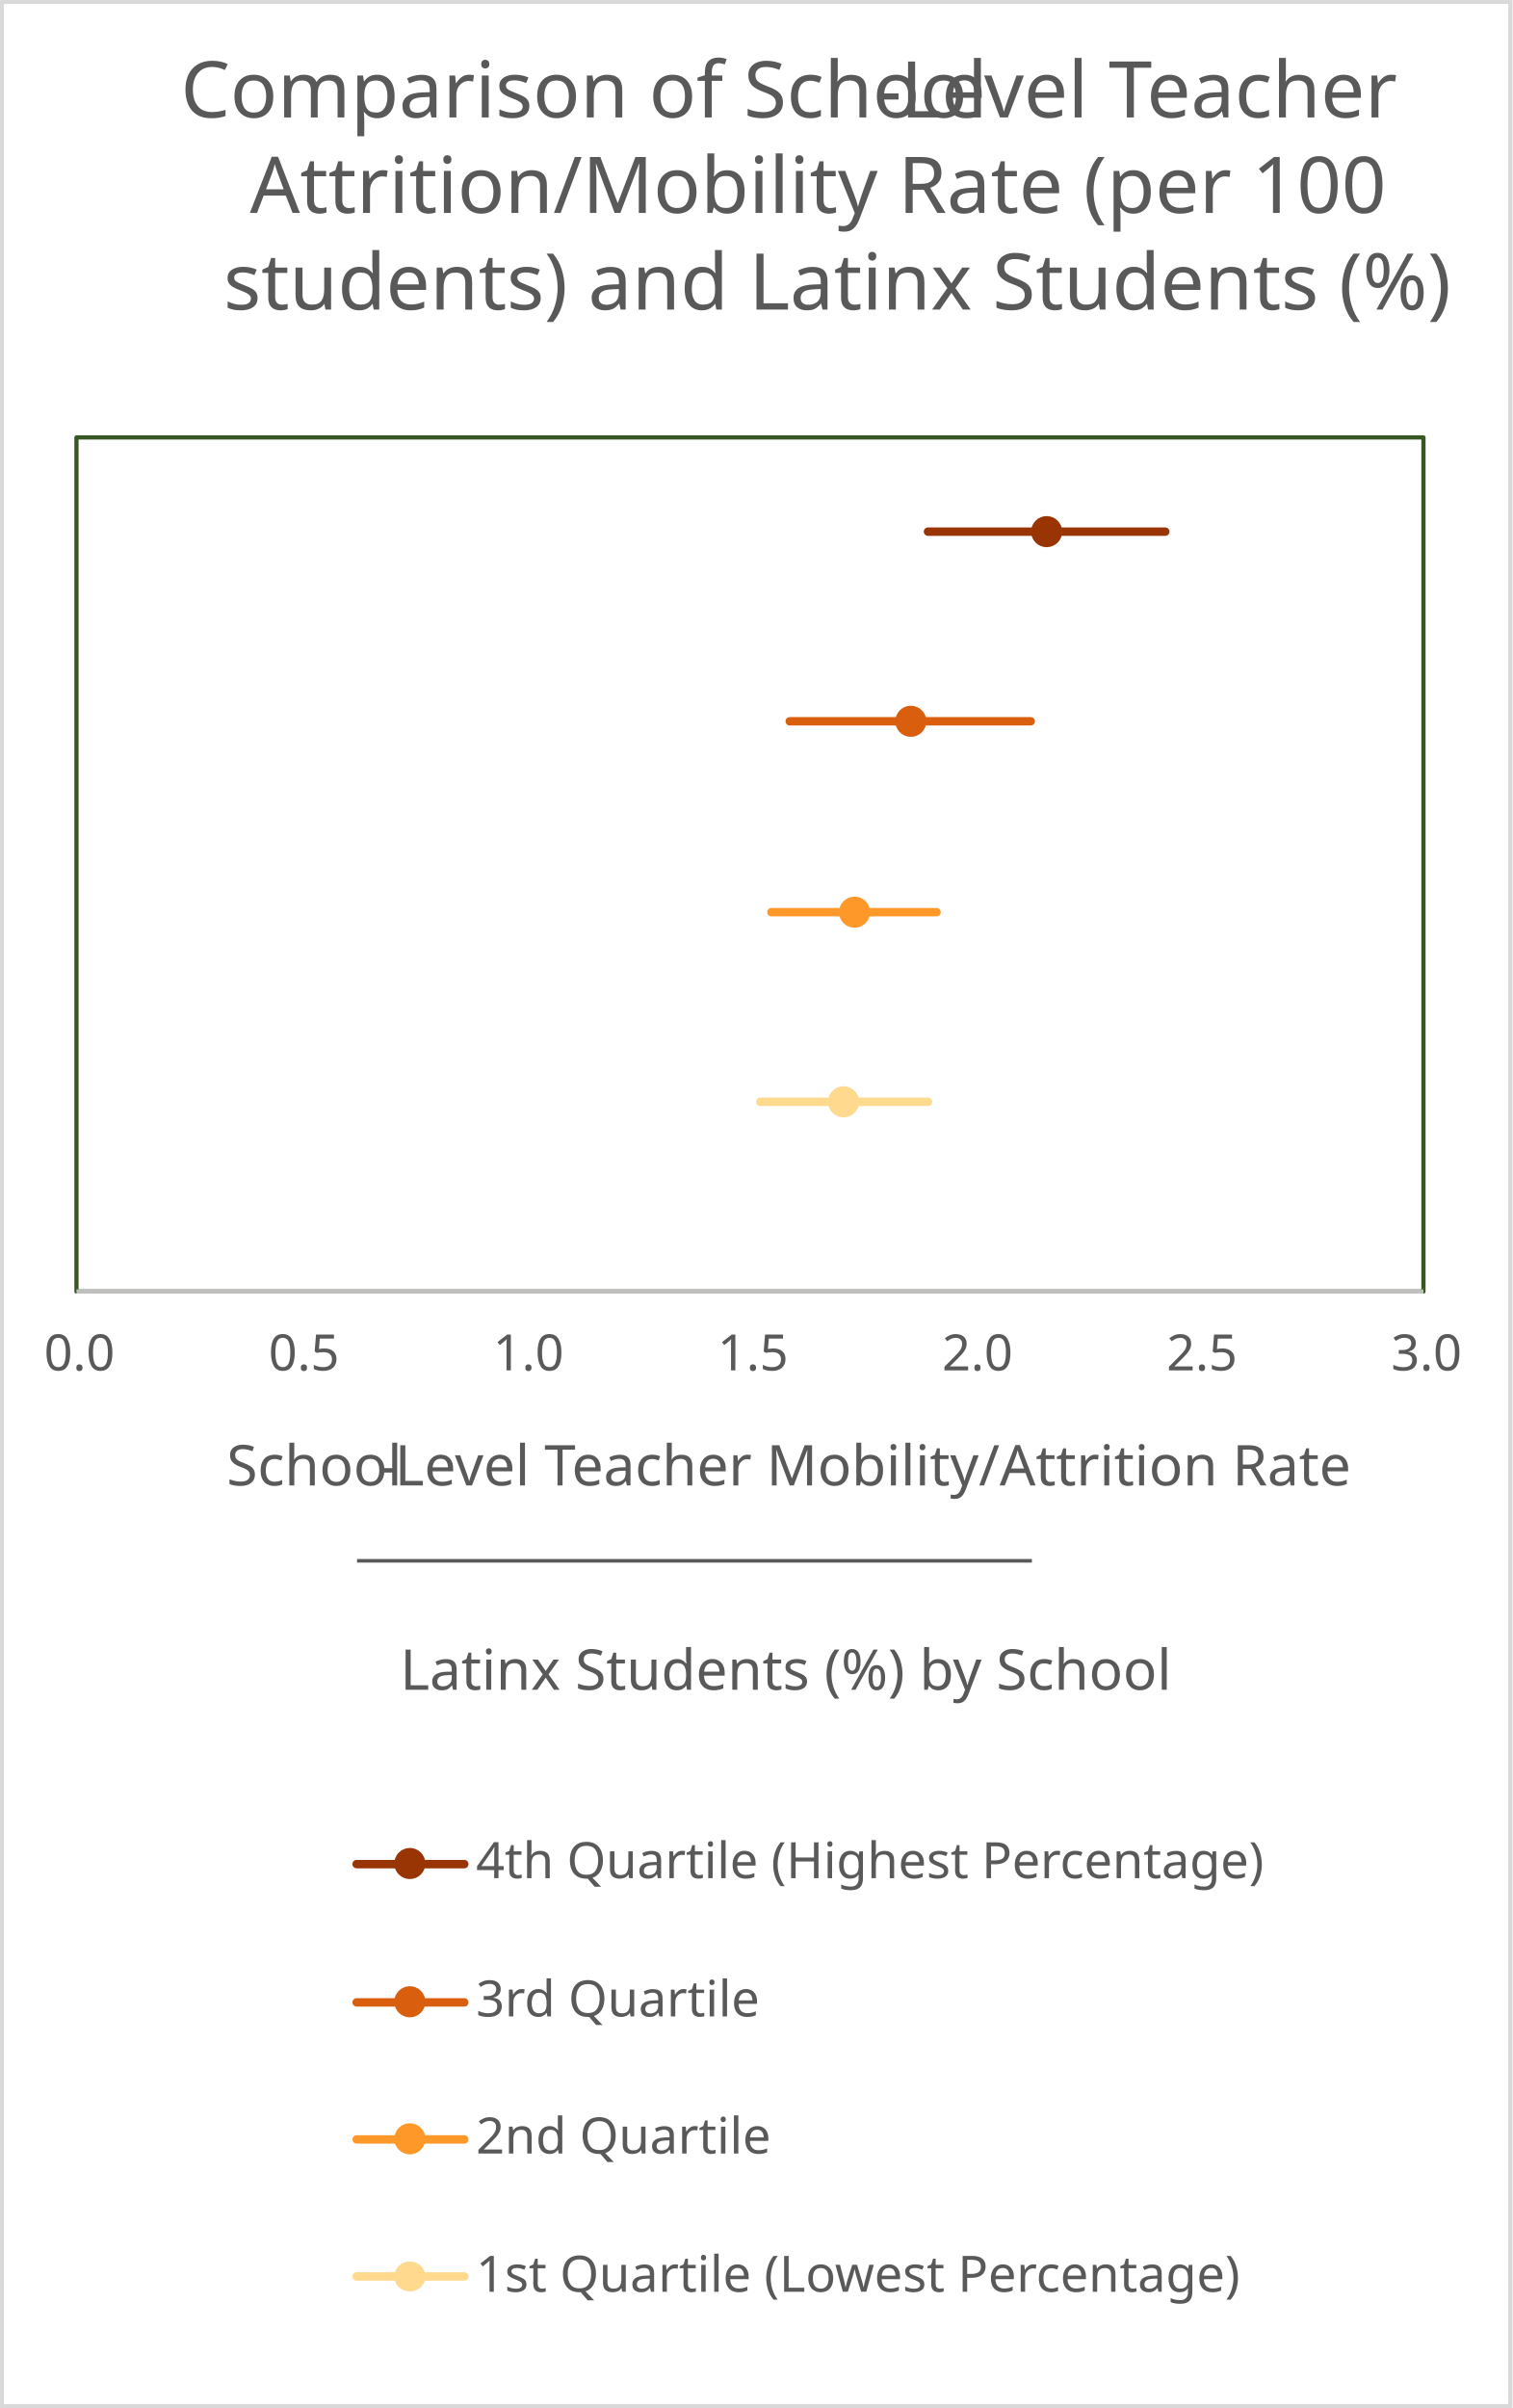
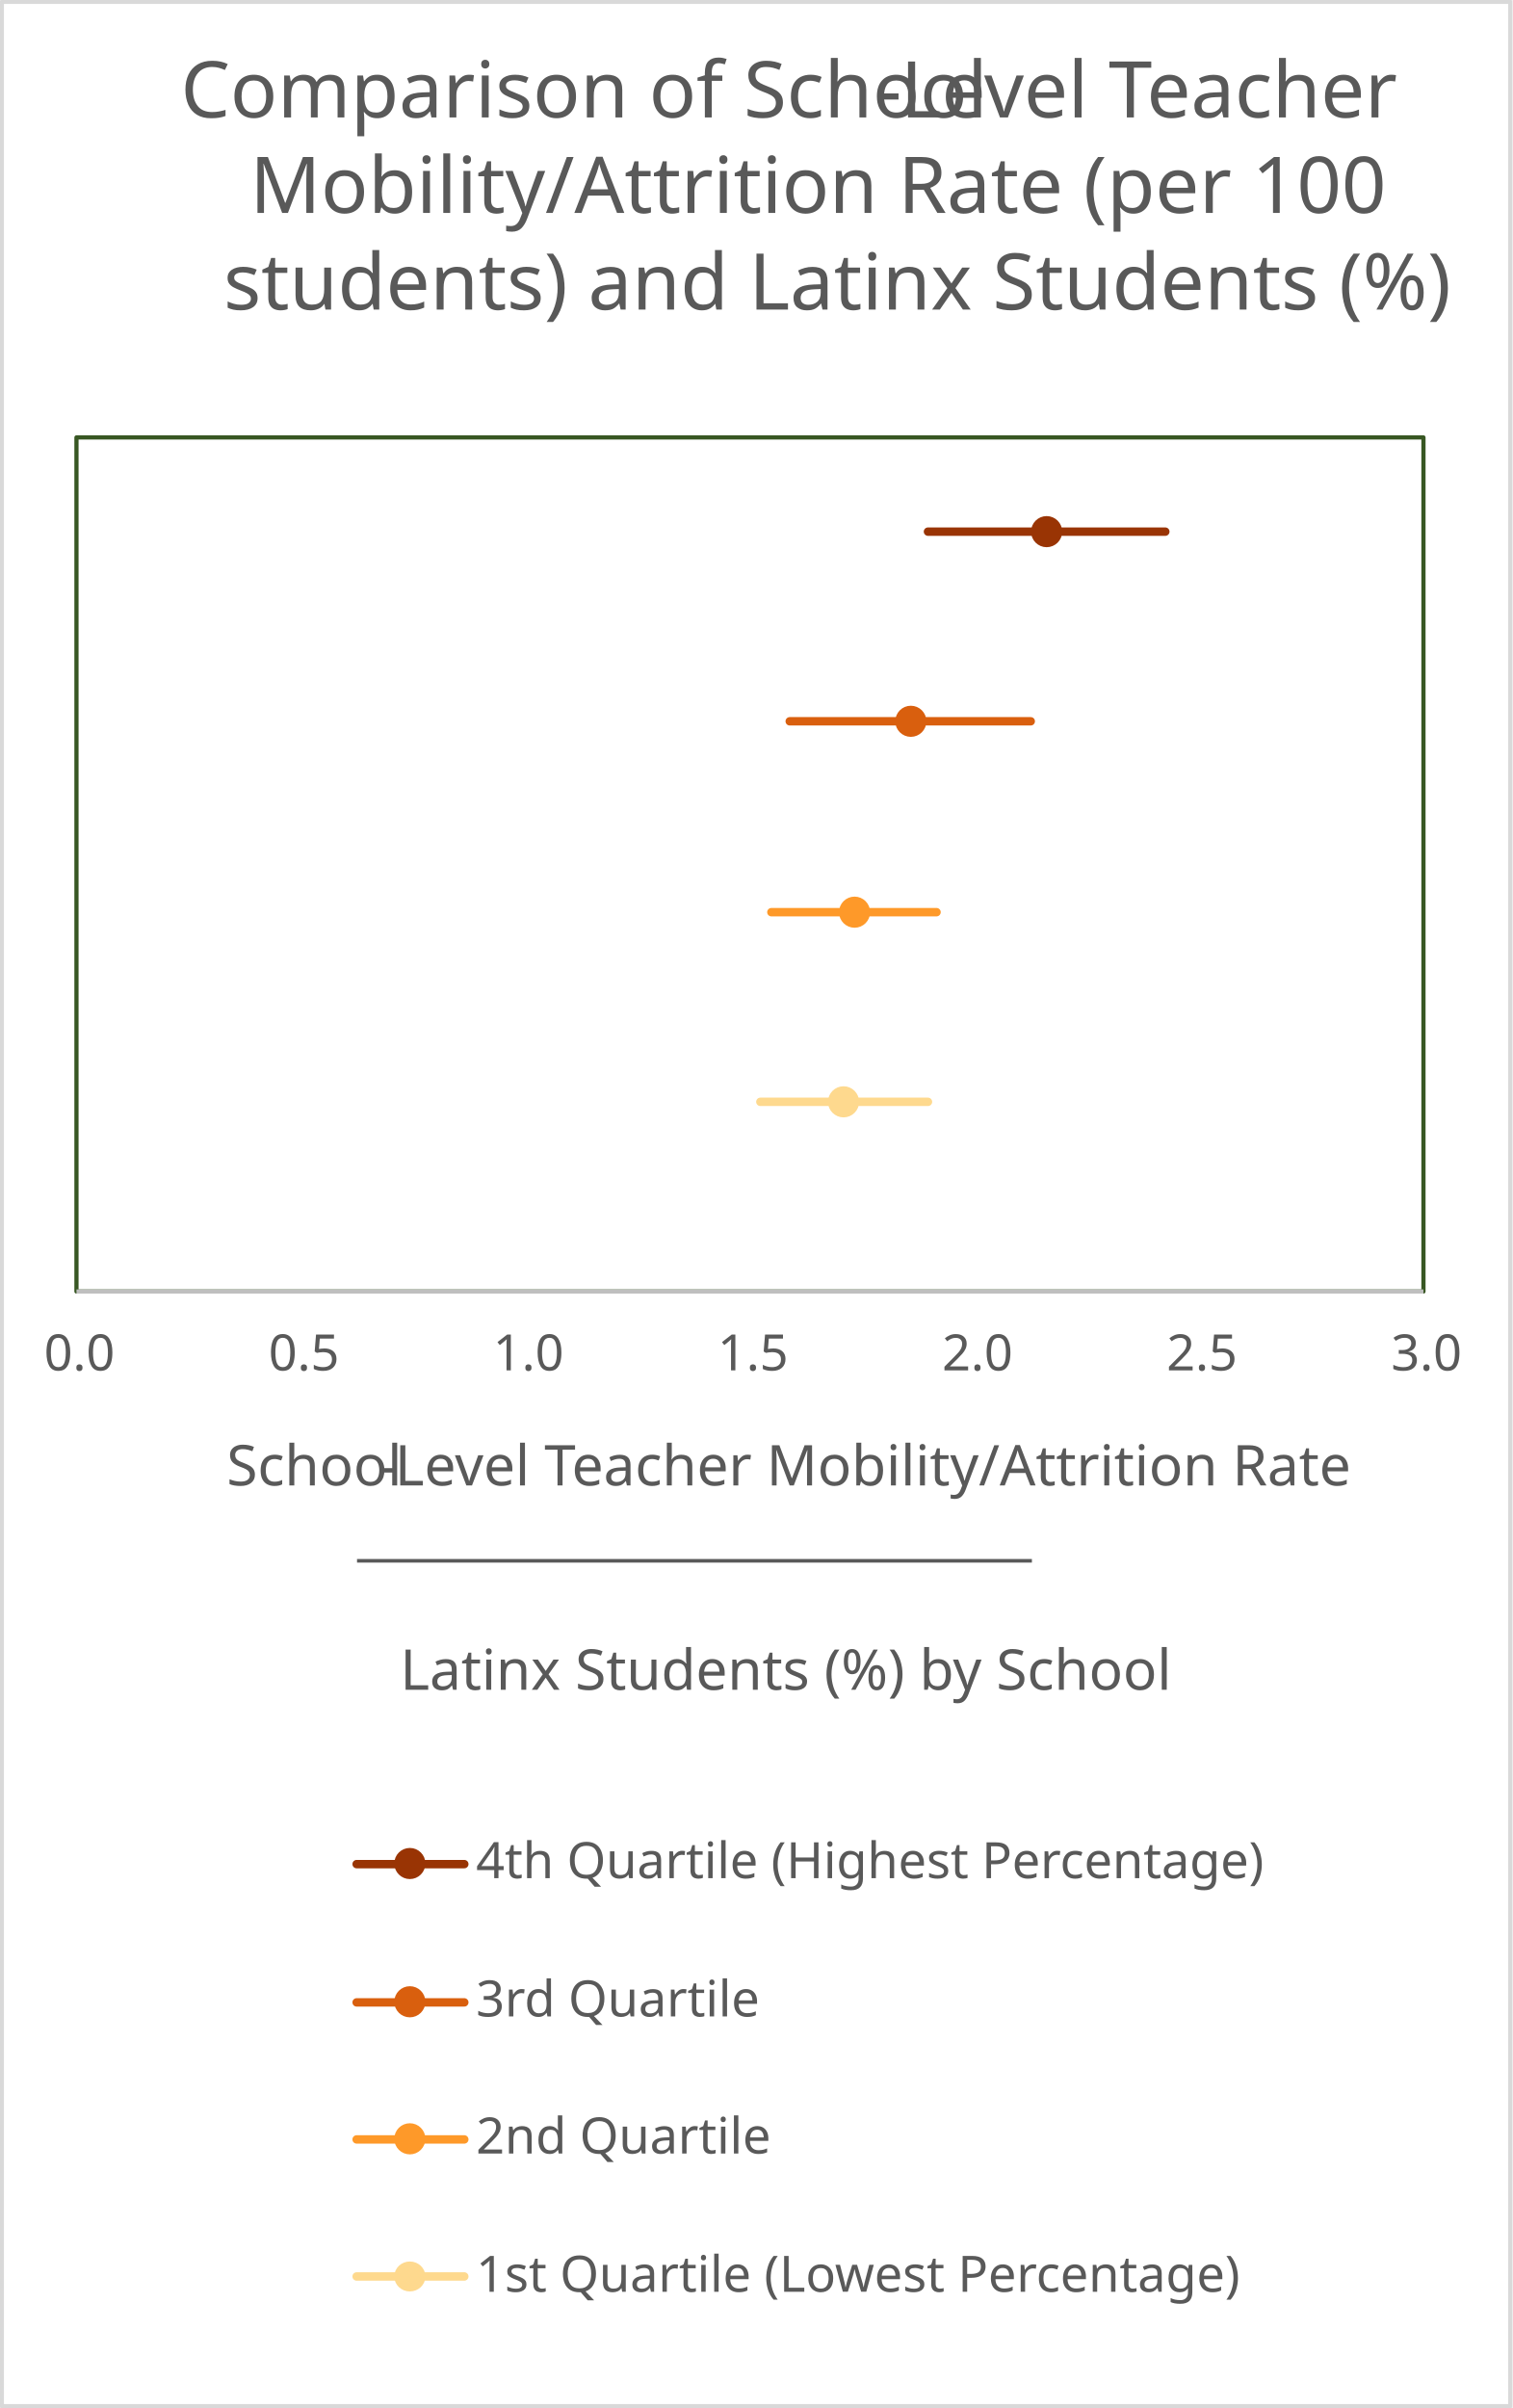
<svg xmlns="http://www.w3.org/2000/svg" width="1236" height="1968" overflow="hidden">
  <defs>
    <clipPath id="clip0">
      <rect x="-1" y="-1" width="1236" height="1968" />
    </clipPath>
    <clipPath id="clip1">
      <rect x="0" y="0" width="1233" height="1965" />
    </clipPath>
    <clipPath id="clip2">
      <rect x="0" y="0" width="1233" height="1965" />
    </clipPath>
    <clipPath id="clip3">
      <rect x="61" y="356" width="1104" height="701" />
    </clipPath>
    <clipPath id="clip4">
      <rect x="0" y="0" width="1233" height="1965" />
    </clipPath>
    <clipPath id="clip5">
      <rect x="61" y="356" width="1104" height="701" />
    </clipPath>
    <clipPath id="clip6">
      <rect x="0" y="0" width="1233" height="1965" />
    </clipPath>
    <clipPath id="clip7">
      <rect x="61" y="356" width="1104" height="701" />
    </clipPath>
    <clipPath id="clip8">
      <rect x="0" y="0" width="1233" height="1965" />
    </clipPath>
    <clipPath id="clip9">
      <rect x="61" y="356" width="1104" height="701" />
    </clipPath>
    <clipPath id="clip10">
      <rect x="0" y="0" width="1233" height="1965" />
    </clipPath>
    <clipPath id="clip11">
      <rect x="0" y="0" width="1233" height="1965" />
    </clipPath>
    <clipPath id="clip12">
      <rect x="0" y="0" width="1233" height="1965" />
    </clipPath>
    <clipPath id="clip13">
      <rect x="0" y="0" width="1233" height="1965" />
    </clipPath>
    <clipPath id="clip14">
      <rect x="0" y="0" width="1233" height="1965" />
    </clipPath>
    <clipPath id="clip15">
      <rect x="0" y="0" width="1233" height="1965" />
    </clipPath>
    <clipPath id="clip16">
      <rect x="0" y="0" width="1233" height="1965" />
    </clipPath>
    <clipPath id="clip17">
      <rect x="0" y="0" width="1233" height="1965" />
    </clipPath>
    <clipPath id="clip18">
      <rect x="0" y="0" width="1233" height="1965" />
    </clipPath>
    <clipPath id="clip19">
      <rect x="0" y="0" width="1233" height="1965" />
    </clipPath>
    <clipPath id="clip20">
      <rect x="0" y="0" width="1233" height="1965" />
    </clipPath>
    <clipPath id="clip21">
      <rect x="0" y="0" width="1233" height="1965" />
    </clipPath>
    <clipPath id="clip22">
      <rect x="0" y="0" width="1233" height="1965" />
    </clipPath>
    <clipPath id="clip23">
      <rect x="0" y="0" width="1233" height="1965" />
    </clipPath>
    <clipPath id="clip24">
      <rect x="0" y="0" width="1233" height="1965" />
    </clipPath>
    <clipPath id="clip25">
      <rect x="0" y="0" width="1233" height="1965" />
    </clipPath>
    <clipPath id="clip26">
      <rect x="0" y="0" width="1233" height="1965" />
    </clipPath>
    <clipPath id="clip27">
      <rect x="0" y="0" width="1233" height="1965" />
    </clipPath>
    <clipPath id="clip28">
      <rect x="0" y="0" width="1233" height="1965" />
    </clipPath>
    <clipPath id="clip29">
      <rect x="0" y="0" width="1233" height="1965" />
    </clipPath>
    <clipPath id="clip30">
      <rect x="0" y="0" width="1233" height="1965" />
    </clipPath>
    <clipPath id="clip31">
      <rect x="0" y="0" width="1233" height="1965" />
    </clipPath>
    <clipPath id="clip32">
      <rect x="0" y="0" width="1233" height="1965" />
    </clipPath>
    <clipPath id="clip33">
      <rect x="0" y="0" width="1233" height="1965" />
    </clipPath>
    <clipPath id="clip34">
      <rect x="0" y="0" width="1233" height="1965" />
    </clipPath>
    <clipPath id="clip35">
      <rect x="0" y="0" width="1233" height="1965" />
    </clipPath>
    <clipPath id="clip36">
      <rect x="0" y="0" width="1233" height="1965" />
    </clipPath>
    <clipPath id="clip37">
      <rect x="0" y="0" width="1233" height="1965" />
    </clipPath>
    <clipPath id="clip38">
      <rect x="0" y="0" width="1233" height="1965" />
    </clipPath>
    <clipPath id="clip39">
      <rect x="0" y="0" width="1233" height="1965" />
    </clipPath>
  </defs>
  <g clip-path="url(#clip0)" transform="translate(1 1)">
    <rect x="0" y="0" width="1233" height="1965" fill="#FFFFFF" />
    <g clip-path="url(#clip1)">
      <rect x="61.5" y="356.5" width="1101" height="698" stroke="#385723" stroke-width="3.438" stroke-linejoin="round" stroke-miterlimit="10" fill="none" />
    </g>
    <g clip-path="url(#clip2)">
      <path d="M61.5 1054.5 1162.5 1054.5" stroke="#BFBFBF" stroke-width="3.438" stroke-linejoin="round" stroke-miterlimit="10" fill="none" fill-rule="evenodd" />
    </g>
    <g clip-path="url(#clip3)">
      <path d="M854.528 433.5 757.5 433.5 951.5 433.5" stroke="#993404" stroke-width="6.875" stroke-linecap="round" stroke-linejoin="round" stroke-miterlimit="10" fill="none" />
    </g>
    <g clip-path="url(#clip4)">
      <path d="M865.499 433.5C865.499 439.575 860.575 444.499 854.5 444.499 848.425 444.499 843.5 439.575 843.5 433.5 843.5 427.425 848.425 422.5 854.5 422.5 860.575 422.5 865.499 427.425 865.499 433.5Z" stroke="#993404" stroke-width="3.438" stroke-linejoin="round" stroke-miterlimit="10" fill="#993404" />
    </g>
    <g clip-path="url(#clip5)">
      <path d="M743.525 588.5 644.5 588.5 841.5 588.5" stroke="#D95F0E" stroke-width="6.875" stroke-linecap="round" stroke-linejoin="round" stroke-miterlimit="10" fill="none" />
    </g>
    <g clip-path="url(#clip6)">
      <path d="M754.499 588.5C754.499 594.575 749.575 599.499 743.5 599.499 737.425 599.499 732.5 594.575 732.5 588.5 732.5 582.425 737.425 577.5 743.5 577.5 749.575 577.5 754.499 582.425 754.499 588.5Z" stroke="#D95F0E" stroke-width="3.438" stroke-linejoin="round" stroke-miterlimit="10" fill="#D95F0E" />
    </g>
    <g clip-path="url(#clip7)">
      <path d="M697.523 744.5 629.5 744.5 764.5 744.5" stroke="#FE9929" stroke-width="6.875" stroke-linecap="round" stroke-linejoin="round" stroke-miterlimit="10" fill="none" />
    </g>
    <g clip-path="url(#clip8)">
      <path d="M708.499 744.5C708.499 750.575 703.575 755.499 697.5 755.499 691.425 755.499 686.5 750.575 686.5 744.5 686.5 738.425 691.425 733.5 697.5 733.5 703.575 733.5 708.499 738.425 708.499 744.5Z" stroke="#FE9929" stroke-width="3.438" stroke-linejoin="round" stroke-miterlimit="10" fill="#FE9929" />
    </g>
    <g clip-path="url(#clip9)">
      <path d="M688.523 899.5 620.5 899.5 757.5 899.5" stroke="#FED98E" stroke-width="6.875" stroke-linecap="round" stroke-linejoin="round" stroke-miterlimit="10" fill="none" />
    </g>
    <g clip-path="url(#clip10)">
      <path d="M699.499 899.5C699.499 905.575 694.575 910.499 688.5 910.499 682.425 910.499 677.5 905.575 677.5 899.5 677.5 893.425 682.425 888.5 688.5 888.5 694.575 888.5 699.499 893.425 699.499 899.5Z" stroke="#FED98E" stroke-width="3.438" stroke-linejoin="round" stroke-miterlimit="10" fill="#FED98E" />
    </g>
    <g clip-path="url(#clip11)">
      <text fill="#595959" font-family="Calibri,Calibri_MSFontService,sans-serif" font-weight="400" font-size="41" transform="matrix(1 0 0 1 34.9759 1119)">0.0</text>
    </g>
    <g clip-path="url(#clip12)">
      <text fill="#595959" font-family="Calibri,Calibri_MSFontService,sans-serif" font-weight="400" font-size="41" transform="matrix(1 0 0 1 218.483 1119)">0.5</text>
    </g>
    <g clip-path="url(#clip13)">
      <text fill="#595959" font-family="Calibri,Calibri_MSFontService,sans-serif" font-weight="400" font-size="41" transform="matrix(1 0 0 1 401.99 1119)">1.0</text>
    </g>
    <g clip-path="url(#clip14)">
      <text fill="#595959" font-family="Calibri,Calibri_MSFontService,sans-serif" font-weight="400" font-size="41" transform="matrix(1 0 0 1 585.497 1119)">1.5</text>
    </g>
    <g clip-path="url(#clip15)">
      <text fill="#595959" font-family="Calibri,Calibri_MSFontService,sans-serif" font-weight="400" font-size="41" transform="matrix(1 0 0 1 769.004 1119)">2.0</text>
    </g>
    <g clip-path="url(#clip16)">
      <text fill="#595959" font-family="Calibri,Calibri_MSFontService,sans-serif" font-weight="400" font-size="41" transform="matrix(1 0 0 1 952.512 1119)">2.5</text>
    </g>
    <g clip-path="url(#clip17)">
      <text fill="#595959" font-family="Calibri,Calibri_MSFontService,sans-serif" font-weight="400" font-size="41" transform="matrix(1 0 0 1 1136.02 1119)">3.0</text>
    </g>
    <g clip-path="url(#clip18)">
      <text fill="#595959" font-family="Calibri,Calibri_MSFontService,sans-serif" font-weight="400" font-size="46" transform="matrix(1 0 0 1 184.265 1213)">School</text>
    </g>
    <g clip-path="url(#clip19)">
      <text fill="#595959" font-family="Calibri,Calibri_MSFontService,sans-serif" font-weight="400" font-size="46" transform="matrix(1 0 0 1 307.671 1213)">-</text>
    </g>
    <g clip-path="url(#clip20)">
      <text fill="#595959" font-family="Calibri,Calibri_MSFontService,sans-serif" font-weight="400" font-size="46" transform="matrix(1 0 0 1 321.696 1213)">Level Teacher Mobility/Attrition Rate</text>
    </g>
    <g clip-path="url(#clip21)">
      <text fill="#595959" font-family="Calibri,Calibri_MSFontService,sans-serif" font-weight="400" font-size="46" transform="matrix(1 0 0 1 290.919 1269)">___________________________</text>
    </g>
    <g clip-path="url(#clip22)">
      <text fill="#595959" font-family="Calibri,Calibri_MSFontService,sans-serif" font-weight="400" font-size="46" transform="matrix(1 0 0 1 326.05 1380)">Latinx Students (%) by School</text>
    </g>
    <g clip-path="url(#clip23)">
      <text fill="#595959" font-family="Calibri,Calibri_MSFontService,sans-serif" font-weight="400" font-size="64" transform="matrix(1 0 0 1 146.666 95)">Comparison of School</text>
    </g>
    <g clip-path="url(#clip24)">
      <text fill="#595959" font-family="Calibri,Calibri_MSFontService,sans-serif" font-weight="400" font-size="64" transform="matrix(1 0 0 1 715.389 95)">-</text>
    </g>
    <g clip-path="url(#clip25)">
      <text fill="#595959" font-family="Calibri,Calibri_MSFontService,sans-serif" font-weight="400" font-size="64" transform="matrix(1 0 0 1 735.029 95)">Level Teacher </text>
    </g>
    <g clip-path="url(#clip26)">
-       <text fill="#595959" font-family="Calibri,Calibri_MSFontService,sans-serif" font-weight="400" font-size="64" transform="matrix(1 0 0 1 203.248 173)">Attrition/Mobility Rate (per 100 </text>
+       <text fill="#595959" font-family="Calibri,Calibri_MSFontService,sans-serif" font-weight="400" font-size="64" transform="matrix(1 0 0 1 203.248 173)">Mobility/Attrition Rate (per 100 </text>
    </g>
    <g clip-path="url(#clip27)">
      <text fill="#595959" font-family="Calibri,Calibri_MSFontService,sans-serif" font-weight="400" font-size="64" transform="matrix(1 0 0 1 181.752 252)">students) and Latinx Students (%)</text>
    </g>
    <g clip-path="url(#clip28)">
      <path d="M290.5 1522.5 378.5 1522.5" stroke="#993404" stroke-width="6.875" stroke-linecap="round" stroke-linejoin="round" stroke-miterlimit="10" fill="none" fill-rule="evenodd" />
    </g>
    <g clip-path="url(#clip29)">
      <path d="M345 1522C345 1528.07 340.075 1533 334 1533 327.925 1533 323 1528.07 323 1522 323 1515.92 327.925 1511 334 1511 340.075 1511 345 1515.92 345 1522Z" stroke="#993404" stroke-width="3.438" stroke-linejoin="round" stroke-miterlimit="10" fill="#993404" />
    </g>
    <g clip-path="url(#clip30)">
      <text fill="#595959" font-family="Calibri,Calibri_MSFontService,sans-serif" font-weight="400" font-size="41" transform="matrix(1 0 0 1 388.068 1534)">4th Quartile (Highest Percentage)</text>
    </g>
    <g clip-path="url(#clip31)">
      <path d="M290.5 1635.5 378.5 1635.5" stroke="#D95F0E" stroke-width="6.875" stroke-linecap="round" stroke-linejoin="round" stroke-miterlimit="10" fill="none" fill-rule="evenodd" />
    </g>
    <g clip-path="url(#clip32)">
      <path d="M345 1635C345 1641.07 340.075 1646 334 1646 327.925 1646 323 1641.07 323 1635 323 1628.92 327.925 1624 334 1624 340.075 1624 345 1628.92 345 1635Z" stroke="#D95F0E" stroke-width="3.438" stroke-linejoin="round" stroke-miterlimit="10" fill="#D95F0E" />
    </g>
    <g clip-path="url(#clip33)">
      <text fill="#595959" font-family="Calibri,Calibri_MSFontService,sans-serif" font-weight="400" font-size="41" transform="matrix(1 0 0 1 388.068 1647)">3rd Quartile</text>
    </g>
    <g clip-path="url(#clip34)">
      <path d="M290.5 1747.5 378.5 1747.5" stroke="#FE9929" stroke-width="6.875" stroke-linecap="round" stroke-linejoin="round" stroke-miterlimit="10" fill="none" fill-rule="evenodd" />
    </g>
    <g clip-path="url(#clip35)">
      <path d="M345 1747C345 1753.07 340.075 1758 334 1758 327.925 1758 323 1753.07 323 1747 323 1740.92 327.925 1736 334 1736 340.075 1736 345 1740.92 345 1747Z" stroke="#FE9929" stroke-width="3.438" stroke-linejoin="round" stroke-miterlimit="10" fill="#FE9929" />
    </g>
    <g clip-path="url(#clip36)">
      <text fill="#595959" font-family="Calibri,Calibri_MSFontService,sans-serif" font-weight="400" font-size="41" transform="matrix(1 0 0 1 388.068 1759)">2nd Quartile</text>
    </g>
    <g clip-path="url(#clip37)">
      <path d="M290.5 1859.5 378.5 1859.5" stroke="#FED98E" stroke-width="6.875" stroke-linecap="round" stroke-linejoin="round" stroke-miterlimit="10" fill="none" fill-rule="evenodd" />
    </g>
    <g clip-path="url(#clip38)">
      <path d="M345 1859.5C345 1865.31 340.075 1870.02 334 1870.02 327.925 1870.02 323 1865.31 323 1859.5 323 1853.69 327.925 1848.98 334 1848.98 340.075 1848.98 345 1853.69 345 1859.5Z" stroke="#FED98E" stroke-width="3.438" stroke-linejoin="round" stroke-miterlimit="10" fill="#FED98E" />
    </g>
    <g clip-path="url(#clip39)">
      <text fill="#595959" font-family="Calibri,Calibri_MSFontService,sans-serif" font-weight="400" font-size="41" transform="matrix(1 0 0 1 388.068 1872)">1st Quartile (Lowest Percentage)</text>
    </g>
    <rect x="0.5" y="0.5" width="1233" height="1965" stroke="#D9D9D9" stroke-width="3.438" stroke-linejoin="round" stroke-miterlimit="10" fill="none" />
  </g>
</svg>
